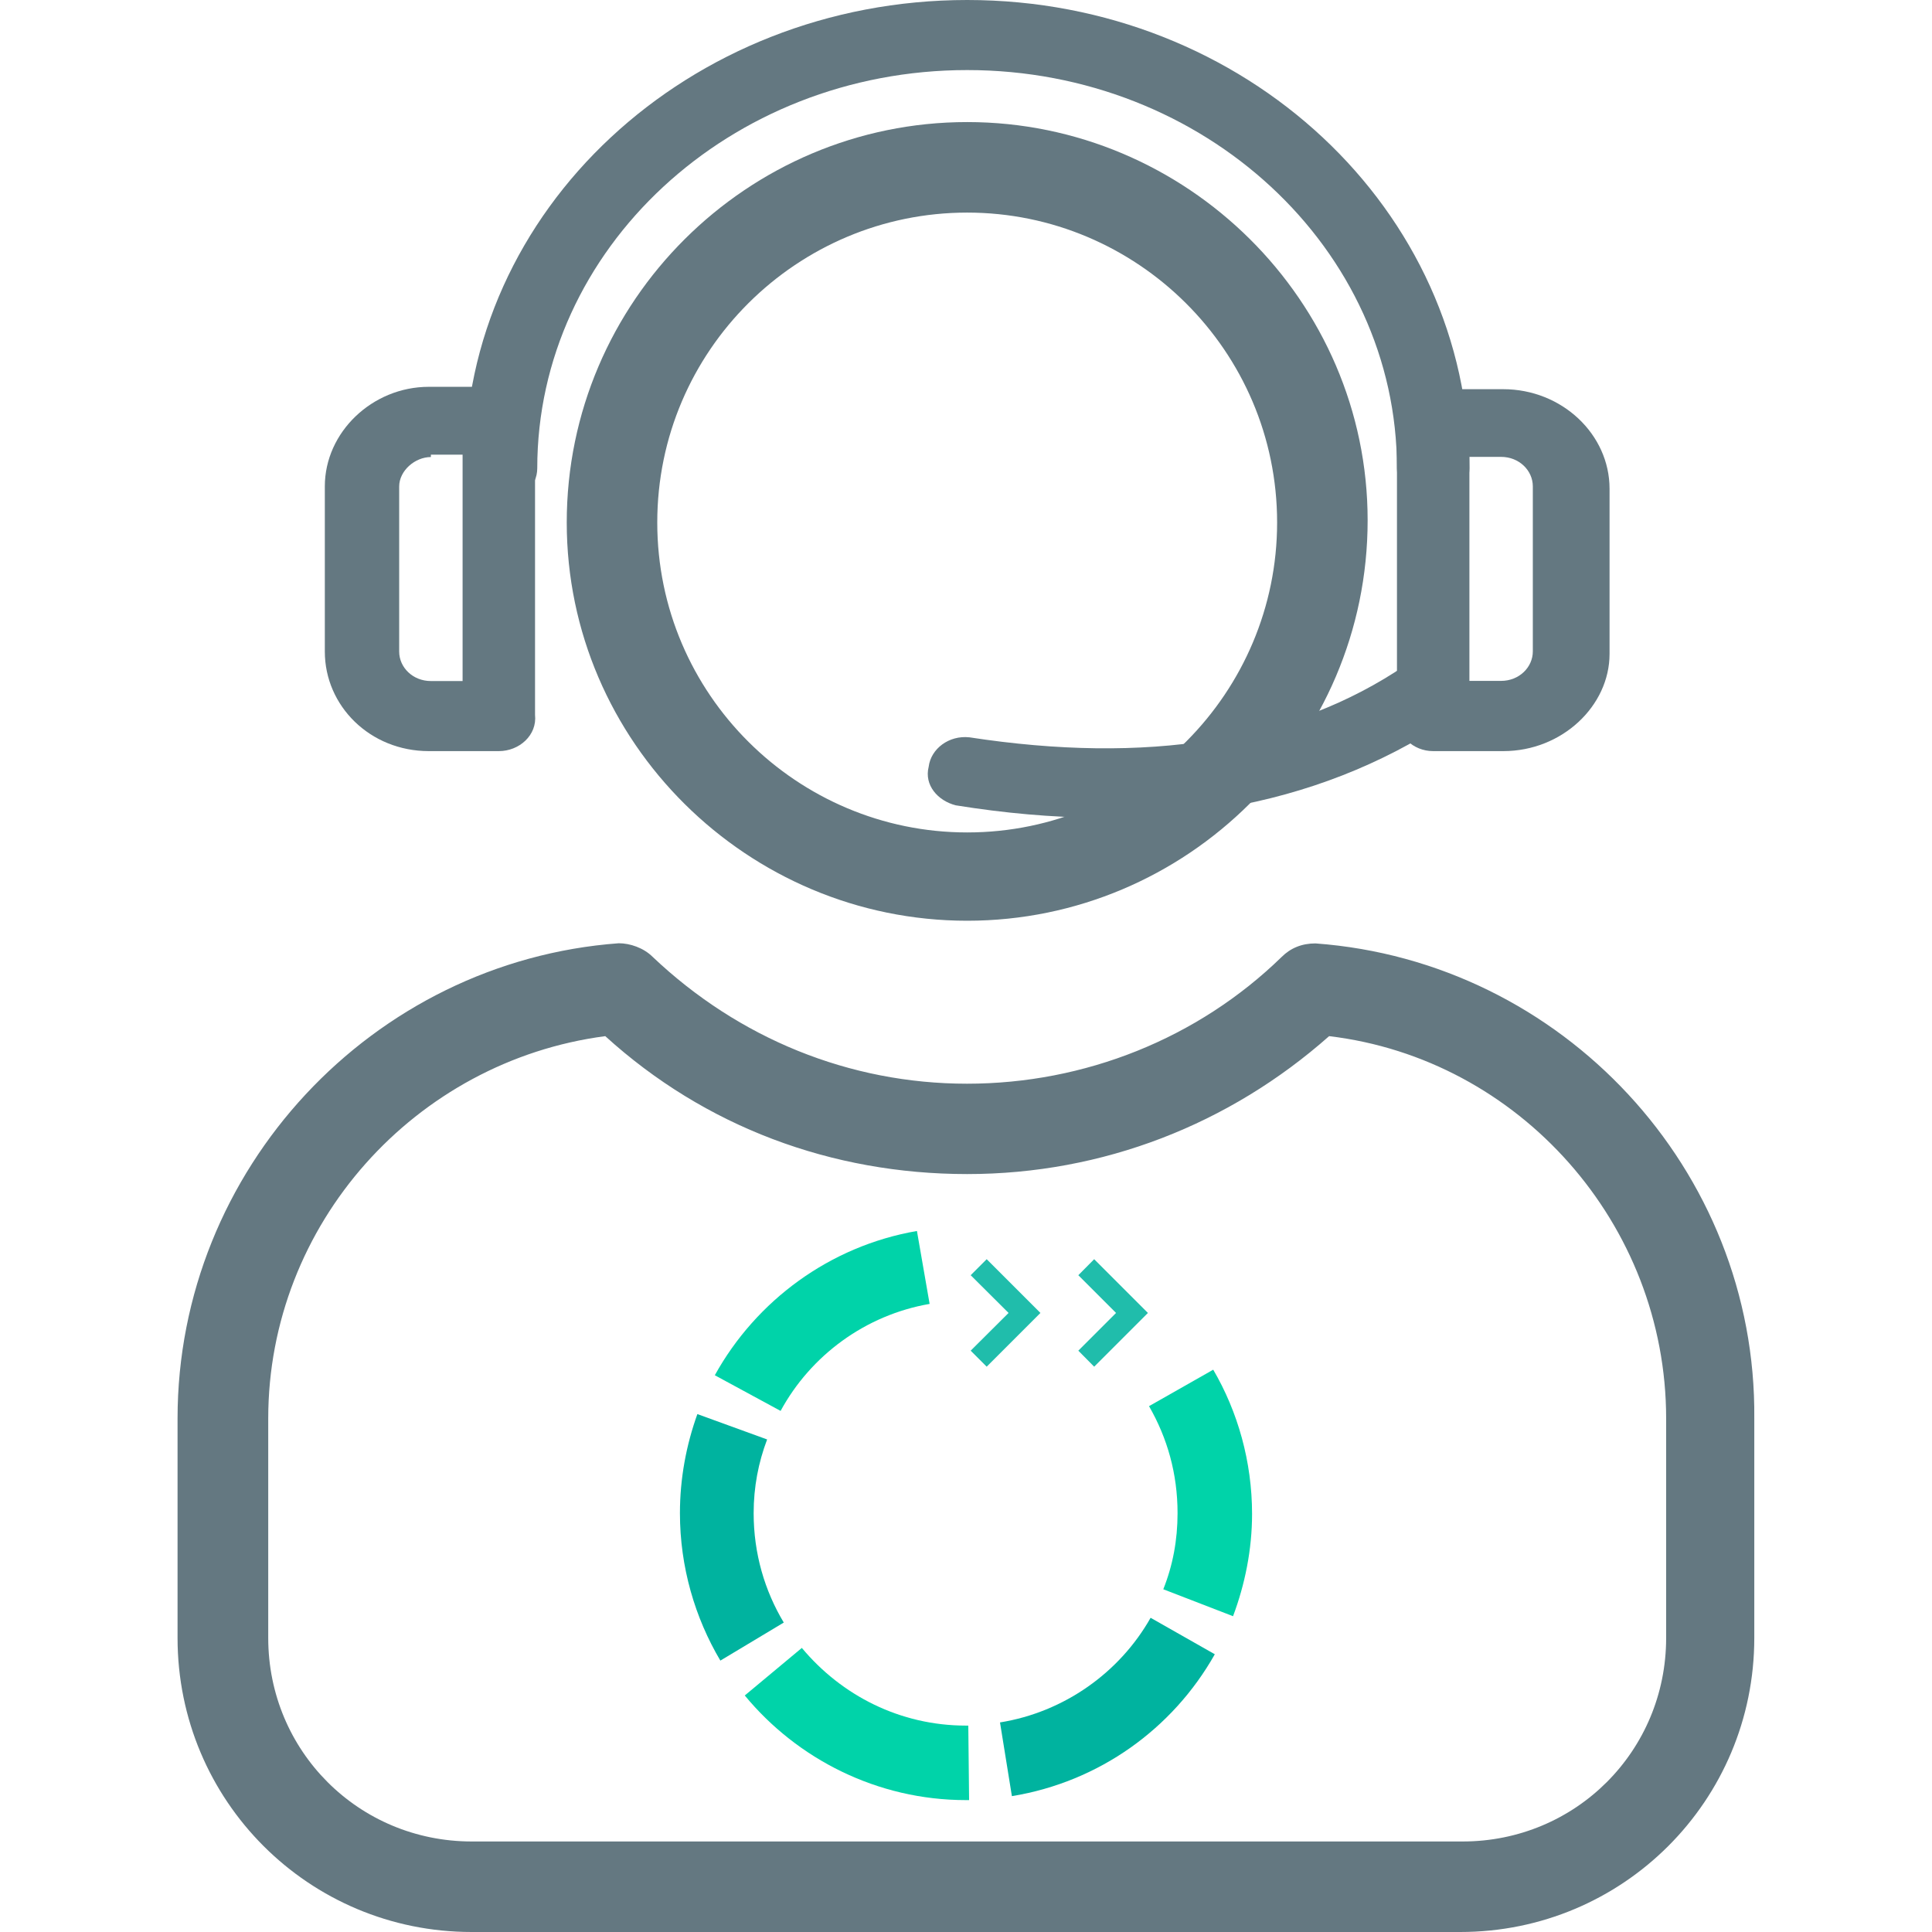
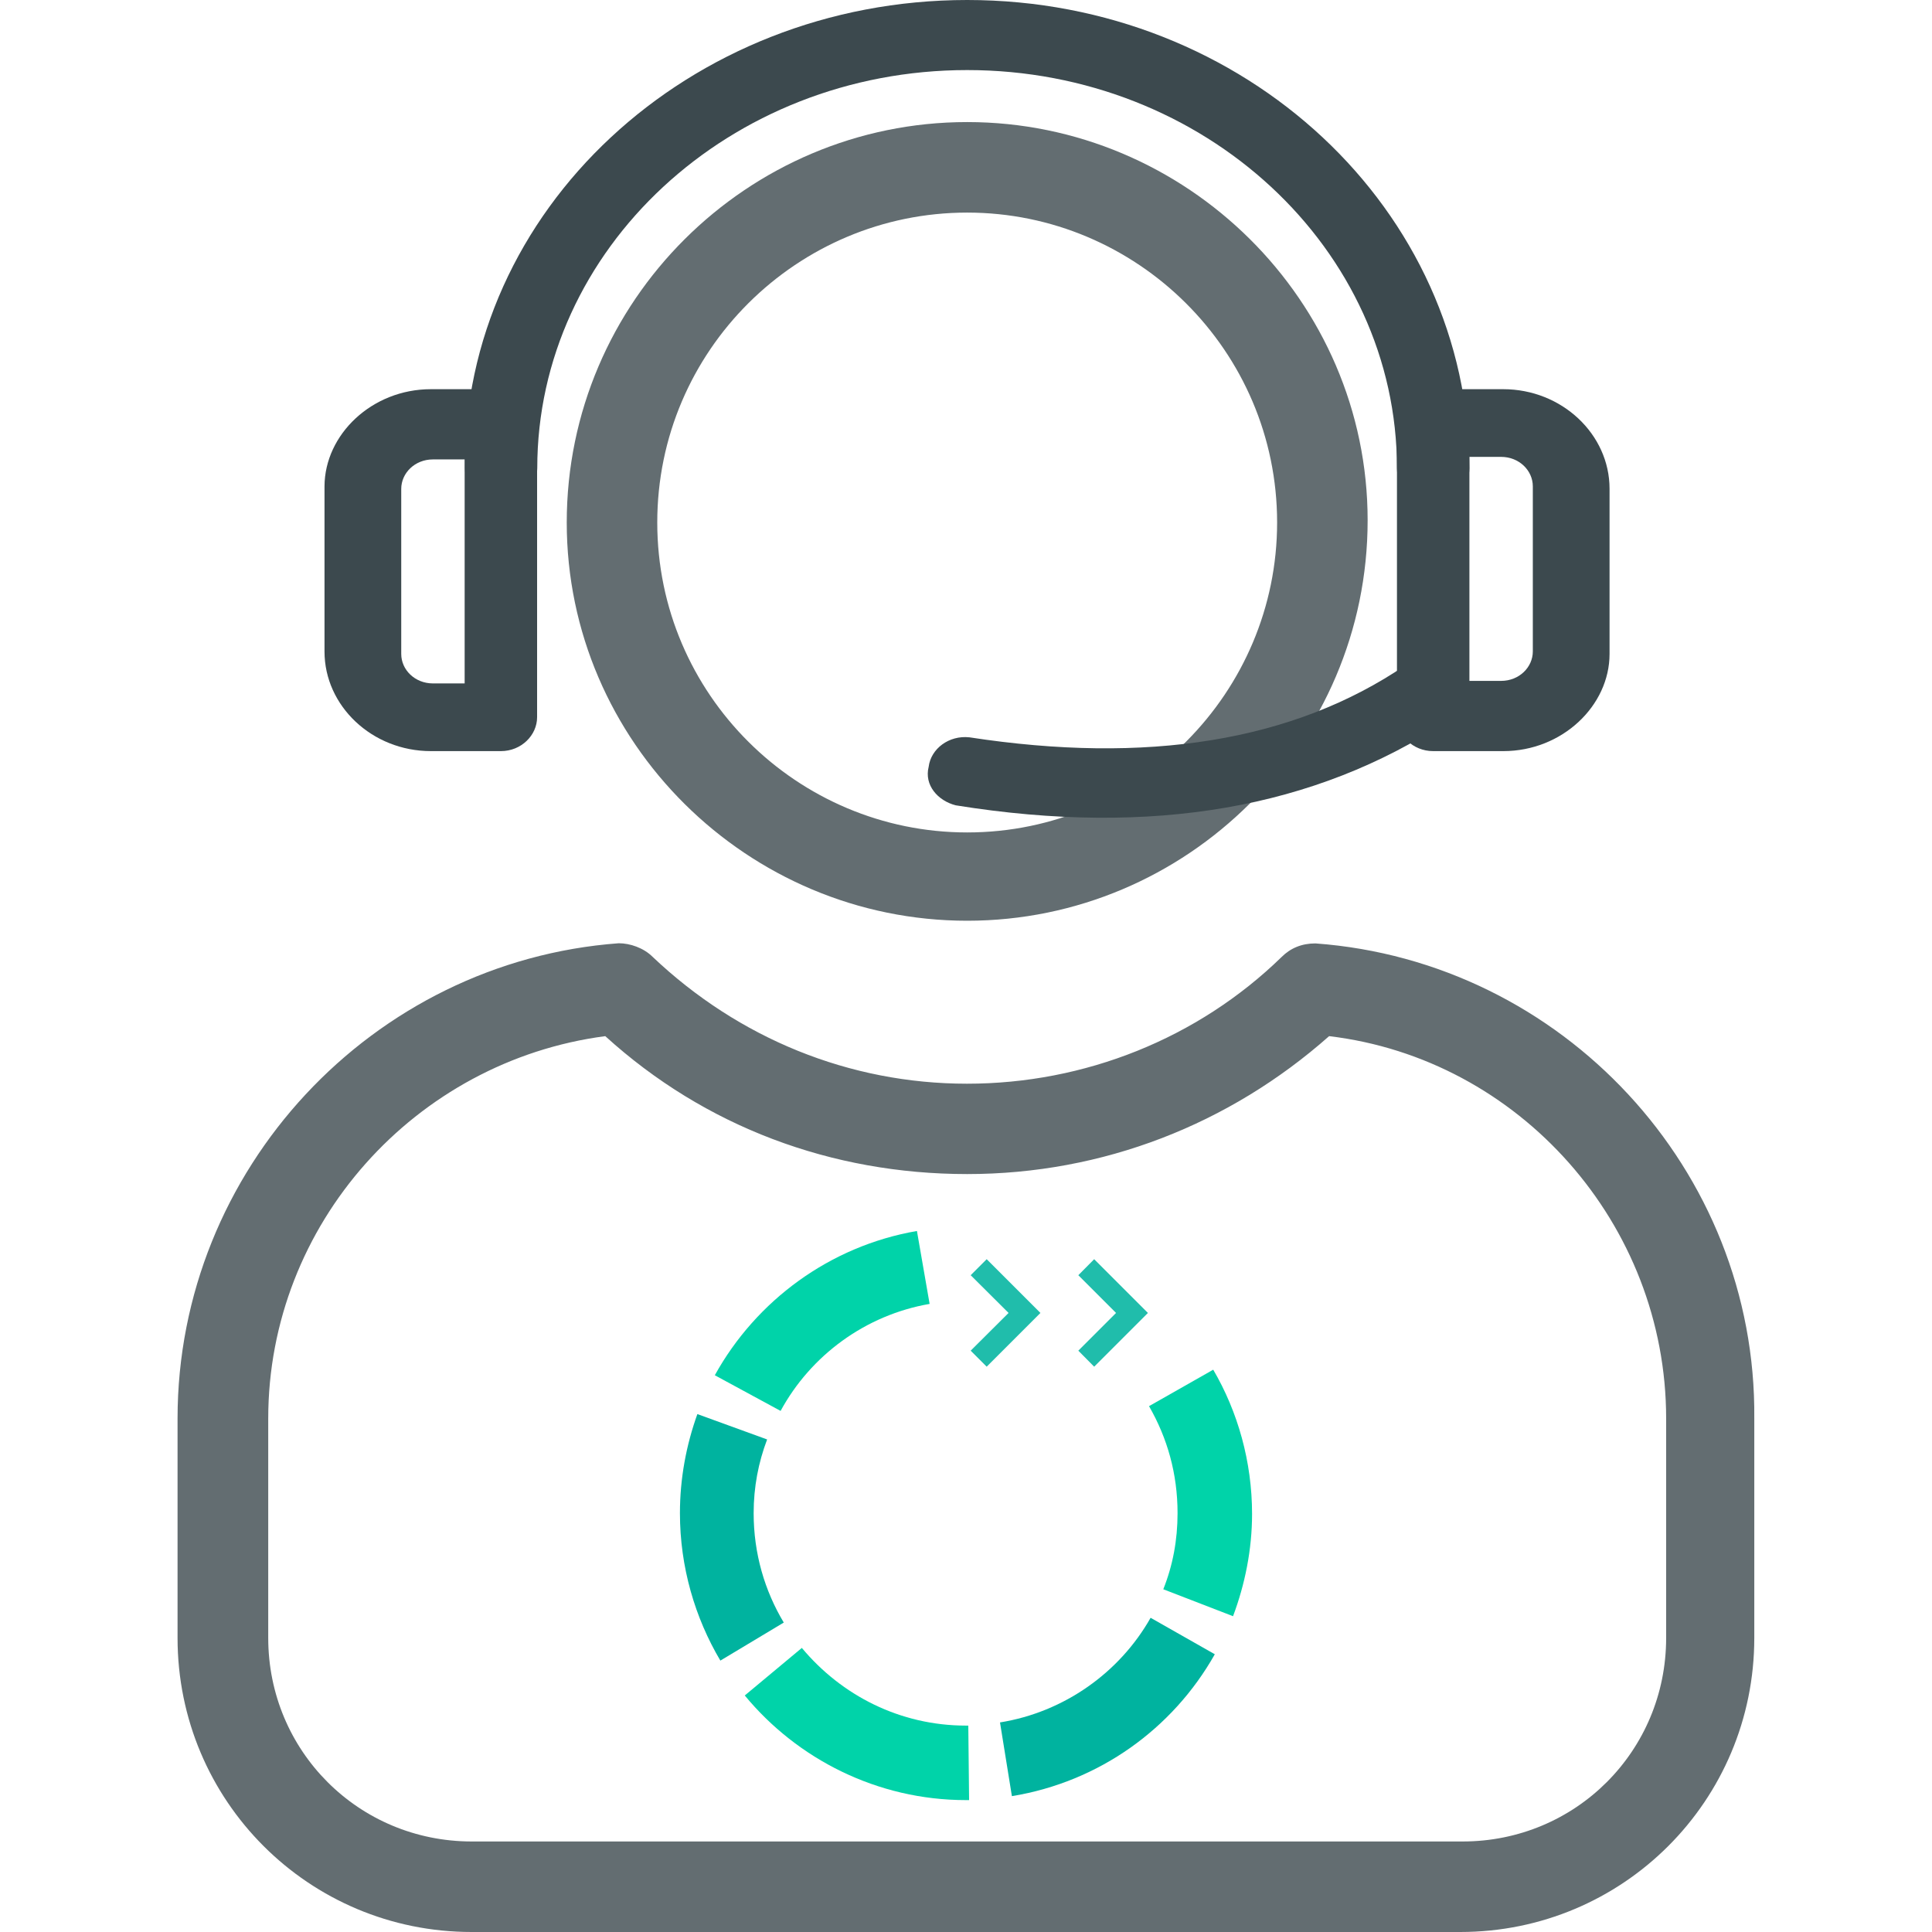
- <svg xmlns="http://www.w3.org/2000/svg" version="1.1" x="0px" y="0px" viewBox="0 0 1218.7 1218.7" style="enable-background:new 0 0 1218.7 1218.7;" xml:space="preserve">
+ <svg xmlns="http://www.w3.org/2000/svg" version="1.1" id="Layer_1" x="0px" y="0px" viewBox="0 0 1218.7 1218.7" style="enable-background:new 0 0 1218.7 1218.7;" xml:space="preserve">
  <style type="text/css">
	.st0{fill:#00D3A9;}
	.st1{fill:#00B39F;}
	.st2{fill:none;}
	.st3{fill:#20BDAB;}
- 	.st4{fill:#647881;}
+ 	.st4{opacity:0.8;fill:#3C494E;enable-background:new    ;}
	.st5{display:none;}
	.st6{display:inline;}
+ 	.st7{fill:#3C494E;}
</style>
-   <g id="Layer_2">
+   <g id="Layer_2_1_">
    <g>
      <g>
        <path class="st0" d="M492.4,890c19-35,53.5-60.5,94-67.5l-8-46c-55,9.5-101.5,44-127.5,91L492.4,890z" />
        <path class="st1" d="M494.4,1023.5c-12-20-19-43.5-19-69c0-16.5,3-32,8.5-46.5l-44-16c-7,19.5-11,40.5-11,62.5     c0,34,9.5,66,25.5,93L494.4,1023.5z" />
        <path class="st0" d="M610.8,1088.5h-1.5c-41.5,0-78.5-19-103.5-49l-36,30c33,40,83.5,66,139.5,66c0.5,0,1.5,0,2,0L610.8,1088.5z" />
        <path class="st1" d="M725.8,1020.5c-19.5,34.5-54.5,59.5-95,66l7.5,46.5c55-9,101.5-42.5,128-89.5L725.8,1020.5z" />
        <path class="st0" d="M724.8,887c11.5,20,18,42.5,18,67.5c0,17-3,33-9,48l44,17c7.5-20,12-42,12-64.5c0-33-9-64.5-24.5-91     L724.8,887z" />
      </g>
      <g>
        <g>
          <g>
            <rect x="680.2" y="794.3" class="st2" width="44" height="67.8" />
            <g>
              <polygon class="st3" points="690.2,862.1 680.2,852 704,828.2 680.2,804.4 690.2,794.3 724.1,828.2       " />
            </g>
          </g>
          <g>
            <rect x="612.3" y="794.3" class="st2" width="44" height="67.8" />
            <g>
              <polygon class="st3" points="622.4,862.1 612.3,852 636.2,828.2 612.3,804.4 622.4,794.3 656.3,828.2       " />
            </g>
          </g>
        </g>
      </g>
    </g>
  </g>
-   <g id="Layer_1">
+   <g id="Layer_1_1_">
    <g>
      <g>
-         <path class="st4" d="M610.1,580.8L610.1,580.8c138.4,0,252.6-112.7,252.6-252.6c0-138.4-114.2-251.2-252.6-251.2     S357.5,189.8,357.5,329.6C357.5,468.1,471.6,580.8,610.1,580.8z M610.1,134.1c107,0,195.5,87,195.5,195.5     c0,107-87,195.5-195.5,195.5l0,0c-107,0-195.5-87-195.5-195.5S503,134.1,610.1,134.1z" />
-         <path class="st4" d="M829.8,595.1c-8.6,0-15.7,2.9-21.4,8.6c-52.8,51.4-124.2,79.9-198.4,79.9S465.9,655,411.7,603.6     c-5.7-5.7-14.3-8.6-21.4-8.6C234.7,606.5,112,737.8,112,894.8v138.4c0,102.7,82.8,185.5,185.5,185.5h623.6     c102.7,0,185.5-82.8,185.5-185.5V894.8C1108.1,737.8,985.4,606.5,829.8,595.1z M1051,1033.2c0,71.4-57.1,128.4-128.4,128.4h-625     c-71.4,0-128.4-57.1-128.4-128.4V894.8c0-122.7,92.8-225.5,212.6-241.2c62.8,57.1,142.7,87,228.3,87s165.5-31.4,228.3-87     C958.3,667.9,1051,772,1051,894.8V1033.2z" />
+         <path class="st4" d="M610.1,580.8L610.1,580.8c138.4,0,252.6-112.7,252.6-252.6C862.7,189.8,748.5,77,610.1,77     S357.5,189.8,357.5,329.6C357.5,468.1,471.6,580.8,610.1,580.8z M610.1,134.1c107,0,195.5,87,195.5,195.5     c0,107-87,195.5-195.5,195.5l0,0c-107,0-195.5-87-195.5-195.5S503,134.1,610.1,134.1z" />
+         <path class="st4" d="M829.8,595.1c-8.6,0-15.7,2.9-21.4,8.6c-52.8,51.4-124.2,79.9-198.4,79.9s-144.1-28.6-198.3-80     c-5.7-5.7-14.3-8.6-21.4-8.6C234.7,606.5,112,737.8,112,894.8v138.4c0,102.7,82.8,185.5,185.5,185.5h623.6     c102.7,0,185.5-82.8,185.5-185.5V894.8C1108.1,737.8,985.4,606.5,829.8,595.1z M1051,1033.2c0,71.4-57.1,128.4-128.4,128.4h-625     c-71.4,0-128.4-57.1-128.4-128.4V894.8c0-122.7,92.8-225.5,212.6-241.2c62.8,57.1,142.7,87,228.3,87s165.5-31.4,228.3-87     C958.3,667.9,1051,772,1051,894.8V1033.2z" />
        <g class="st5">
          <g class="st6">
            <g>
-               <path class="st4" d="M625.8,1070.3h-28.5c-2.9,0-5.7-2.9-5.7-5.7v-20c-11.4-2.9-21.4-7.1-31.4-12.8l-14.3,14.3        c-1.4,1.4-2.9,1.4-4.3,1.4l0,0c-1.4,0-2.9,0-4.3-1.4l-20-20c-2.9-2.9-2.9-5.7,0-8.6l14.3-14.3c-5.7-10-11.4-20-12.8-31.4h-20        c-2.9,0-5.7-2.9-5.7-5.7v-28.5c0-2.9,2.9-5.7,5.7-5.7h20c2.9-11.4,7.1-22.8,12.8-31.4l-14.3-14.3c-2.9-2.9-2.9-5.7,0-8.6        l20-20c1.4-2.9,5.7-2.9,8.6,0l14.3,14.3c10-5.7,20-11.4,31.4-12.8v-20c0-2.9,2.9-5.7,5.7-5.7h28.5c2.9,0,5.7,2.9,5.7,5.7v20        c11.4,2.9,21.4,7.1,31.4,12.8l14.3-14.3c1.4-2.9,5.7-2.9,8.6,0l20,20c2.9,2.9,2.9,5.7,0,8.6l-14.3,14.3        c5.7,10,11.4,20,12.8,31.4h20c2.9,0,5.7,2.9,5.7,5.7v28.5c0,2.9-2.9,5.7-5.7,5.7h-20c-2.9,11.4-7.1,22.8-12.8,31.4l14.3,14.3        c2.9,2.9,2.9,5.7,0,8.6l-20,20c-1.4,2.9-5.7,2.9-8.6,0l-14.3-14.3c-10,5.7-20,11.4-31.4,12.8v20        C631.5,1068.9,628.6,1070.3,625.8,1070.3z M602.9,1060.3H620v-20c0-2.9,1.4-5.7,4.3-5.7c12.8-1.4,25.7-7.1,35.7-14.3        c2.9-1.4,5.7-1.4,7.1,0l14.3,14.3l12.8-12.8l-14.3-14.3c-1.4-1.4-2.9-5.7,0-7.1c7.1-10,12.8-22.8,14.3-35.7        c0-2.9,2.9-4.3,5.7-4.3h20v-18.6h-20c-2.9,0-5.7-1.4-5.7-4.3c-1.4-12.8-7.1-25.7-14.3-35.7c-1.4-2.9-1.4-5.7,0-7.1l14.3-14.3        l-12.8-12.8l-14.3,14.3c-1.4,1.4-5.7,2.9-7.1,0c-10-7.1-22.8-12.8-35.7-14.3c-2.9,0-4.3-2.9-4.3-5.7v-20h-17.1v20        c0,2.9-1.4,5.7-4.3,5.7c-12.8,1.4-25.7,7.1-35.7,14.3c-2.9,1.4-5.7,1.4-7.1,0l-14.3-14.3l-12.8,12.8l14.3,14.3        c1.4,1.4,2.9,5.7,0,7.1c-7.1,10-12.8,22.8-14.3,35.7c0,2.9-2.9,4.3-5.7,4.3h-20V959h20c2.9,0,5.7,1.4,5.7,4.3        c1.4,12.8,7.1,25.7,14.3,35.7c1.4,2.9,1.4,5.7,0,7.1l-14.3,14.3l12.8,12.8l14.3-14.3c1.4-1.4,5.7-2.9,7.1,0        c10,7.1,22.8,12.8,35.7,14.3c2.9,0,4.3,2.9,4.3,5.7V1060.3L602.9,1060.3z" />
-               <path class="st4" d="M611.5,998.9c-25.7,0-47.1-21.4-47.1-48.5c0-27.1,21.4-48.5,47.1-48.5s47.1,21.4,47.1,48.5        C658.6,977.5,637.2,998.9,611.5,998.9z M611.5,914.7c-20,0-35.7,17.1-35.7,37.1c0,20,15.7,37.1,35.7,37.1        c20,0,35.7-17.1,35.7-37.1C647.2,930.4,631.5,914.7,611.5,914.7z" />
+               <path class="st7" d="M625.8,1070.3h-28.5c-2.9,0-5.7-2.9-5.7-5.7v-20c-11.4-2.9-21.4-7.1-31.4-12.8l-14.3,14.3        c-1.4,1.4-2.9,1.4-4.3,1.4l0,0c-1.4,0-2.9,0-4.3-1.4l-20-20c-2.9-2.9-2.9-5.7,0-8.6l14.3-14.3c-5.7-10-11.4-20-12.8-31.4h-20        c-2.9,0-5.7-2.9-5.7-5.7v-28.5c0-2.9,2.9-5.7,5.7-5.7h20c2.9-11.4,7.1-22.8,12.8-31.4l-14.3-14.3c-2.9-2.9-2.9-5.7,0-8.6        l20-20c1.4-2.9,5.7-2.9,8.6,0l14.3,14.3c10-5.7,20-11.4,31.4-12.8v-20c0-2.9,2.9-5.7,5.7-5.7h28.5c2.9,0,5.7,2.9,5.7,5.7v20        c11.4,2.9,21.4,7.1,31.4,12.8l14.3-14.3c1.4-2.9,5.7-2.9,8.6,0l20,20c2.9,2.9,2.9,5.7,0,8.6l-14.3,14.3        c5.7,10,11.4,20,12.8,31.4h20c2.9,0,5.7,2.9,5.7,5.7v28.5c0,2.9-2.9,5.7-5.7,5.7h-20c-2.9,11.4-7.1,22.8-12.8,31.4l14.3,14.3        c2.9,2.9,2.9,5.7,0,8.6l-20,20c-1.4,2.9-5.7,2.9-8.6,0l-14.3-14.3c-10,5.7-20,11.4-31.4,12.8v20        C631.5,1068.9,628.6,1070.3,625.8,1070.3z M602.9,1060.3H620v-20c0-2.9,1.4-5.7,4.3-5.7c12.8-1.4,25.7-7.1,35.7-14.3        c2.9-1.4,5.7-1.4,7.1,0l14.3,14.3l12.8-12.8l-14.3-14.3c-1.4-1.4-2.9-5.7,0-7.1c7.1-10,12.8-22.8,14.3-35.7        c0-2.9,2.9-4.3,5.7-4.3h20v-18.6h-20c-2.9,0-5.7-1.4-5.7-4.3c-1.4-12.8-7.1-25.7-14.3-35.7c-1.4-2.9-1.4-5.7,0-7.1l14.3-14.3        l-12.8-12.8l-14.3,14.3c-1.4,1.4-5.7,2.9-7.1,0c-10-7.1-22.8-12.8-35.7-14.3c-2.9,0-4.3-2.9-4.3-5.7v-20h-17.1v20        c0,2.9-1.4,5.7-4.3,5.7c-12.8,1.4-25.7,7.1-35.7,14.3c-2.9,1.4-5.7,1.4-7.1,0l-14.3-14.3l-12.8,12.8l14.3,14.3        c1.4,1.4,2.9,5.7,0,7.1c-7.1,10-12.8,22.8-14.3,35.7c0,2.9-2.9,4.3-5.7,4.3h-20V959h20c2.9,0,5.7,1.4,5.7,4.3        c1.4,12.8,7.1,25.7,14.3,35.7c1.4,2.9,1.4,5.7,0,7.1l-14.3,14.3l12.8,12.8l14.3-14.3c1.4-1.4,5.7-2.9,7.1,0        c10,7.1,22.8,12.8,35.7,14.3c2.9,0,4.3,2.9,4.3,5.7V1060.3L602.9,1060.3z" />
+               <path class="st7" d="M611.5,998.9c-25.7,0-47.1-21.4-47.1-48.5s21.4-48.5,47.1-48.5s47.1,21.4,47.1,48.5        S637.2,998.9,611.5,998.9z M611.5,914.7c-20,0-35.7,17.1-35.7,37.1s15.7,37.1,35.7,37.1s35.7-17.1,35.7-37.1        C647.2,930.4,631.5,914.7,611.5,914.7z" />
            </g>
            <g>
              <g>
-                 <path class="st4" d="M758.5,866.2c-1.4,0-4.3-1.4-4.3-2.9c-30-45.7-87-77.1-141.3-77.1c-49.9,0-97,22.8-128.4,62.8         c-1.4,2.9-5.7,2.9-8.6,1.4c-2.9-1.4-2.9-5.7-1.4-8.6c32.8-42.8,82.8-67.1,137-67.1c58.5,0,118.4,32.8,151.3,81.3         c1.4,2.9,1.4,5.7-1.4,7.1C761.3,866.2,759.9,866.2,758.5,866.2z" />
-                 <path class="st4" d="M758.5,866.2h-27.1c-2.9,0-5.7-2.9-5.7-5.7c0-2.9,2.9-5.7,5.7-5.7h21.4v-20c0-2.9,2.9-5.7,5.7-5.7         s5.7,2.9,5.7,5.7v25.7c0,1.4,0,2.9-1.4,4.3C761.3,866.2,759.9,866.2,758.5,866.2z" />
+                 <path class="st7" d="M758.5,866.2c-1.4,0-4.3-1.4-4.3-2.9c-30-45.7-87-77.1-141.3-77.1c-49.9,0-97,22.8-128.4,62.8         c-1.4,2.9-5.7,2.9-8.6,1.4c-2.9-1.4-2.9-5.7-1.4-8.6c32.8-42.8,82.8-67.1,137-67.1c58.5,0,118.4,32.8,151.3,81.3         c1.4,2.9,1.4,5.7-1.4,7.1C761.3,866.2,759.9,866.2,758.5,866.2z" />
+                 <path class="st7" d="M758.5,866.2h-27.1c-2.9,0-5.7-2.9-5.7-5.7c0-2.9,2.9-5.7,5.7-5.7h21.4v-20c0-2.9,2.9-5.7,5.7-5.7         s5.7,2.9,5.7,5.7v25.7c0,1.4,0,2.9-1.4,4.3C761.3,866.2,759.9,866.2,758.5,866.2z" />
              </g>
              <g>
-                 <path class="st4" d="M655.7,1115.9c-2.9,0-4.3-1.4-5.7-4.3c-1.4-2.9,1.4-5.7,4.3-7.1c69.9-21.4,119.9-87,119.9-155.5         c0-20-4.3-40-11.4-58.5c-1.4-2.9,0-5.7,2.9-7.1c2.9-1.4,5.7,0,7.1,2.9c7.1,20,11.4,41.4,11.4,62.8         C784.2,1021.8,729.9,1091.7,655.7,1115.9C657.1,1115.9,655.7,1115.9,655.7,1115.9z" />
-                 <path class="st4" d="M678.6,1127.4c-1.4,0-1.4,0-2.9,0l-22.8-10c-1.4,0-2.9-1.4-2.9-2.9c0-1.4,0-2.9,0-4.3l12.8-21.4         c1.4-2.9,5.7-2.9,7.1-1.4c2.9,1.4,2.9,5.7,1.4,7.1l-10,15.7l17.1,7.1c2.9,1.4,4.3,4.3,2.9,7.1         C682.8,1125.9,680,1127.4,678.6,1127.4z" />
+                 <path class="st7" d="M655.7,1115.9c-2.9,0-4.3-1.4-5.7-4.3s1.4-5.7,4.3-7.1c69.9-21.4,119.9-87,119.9-155.5         c0-20-4.3-40-11.4-58.5c-1.4-2.9,0-5.7,2.9-7.1c2.9-1.4,5.7,0,7.1,2.9c7.1,20,11.4,41.4,11.4,62.8         C784.2,1021.8,729.9,1091.7,655.7,1115.9C657.1,1115.9,655.7,1115.9,655.7,1115.9z" />
+                 <path class="st7" d="M678.6,1127.4c-1.4,0-1.4,0-2.9,0l-22.8-10c-1.4,0-2.9-1.4-2.9-2.9c0-1.4,0-2.9,0-4.3l12.8-21.4         c1.4-2.9,5.7-2.9,7.1-1.4c2.9,1.4,2.9,5.7,1.4,7.1l-10,15.7l17.1,7.1c2.9,1.4,4.3,4.3,2.9,7.1         C682.8,1125.9,680,1127.4,678.6,1127.4z" />
              </g>
              <g>
-                 <path class="st4" d="M611.5,1123.1c-95.6,0-172.7-78.5-172.7-174.1c0-21.4,10-47.1,17.1-67.1l1.4-2.9         c1.4-2.9,4.3-4.3,7.1-2.9c2.9,1.4,4.3,4.3,2.9,7.1l-1.4,2.9c-7.1,18.6-17.1,42.8-17.1,62.8c0,89.9,72.8,162.7,162.7,162.7         c2.9,0,4.3,0,7.1,0c2.9,0,5.7,2.9,5.7,5.7c0,2.9-2.9,5.7-5.7,5.7C617.2,1123.1,614.3,1123.1,611.5,1123.1z" />
-                 <path class="st4" d="M473.1,911.9c-2.9,0-4.3-1.4-5.7-2.9l-8.6-18.6l-15.7,8.6c-2.9,1.4-5.7,0-7.1-2.9         c-1.4-2.9,0-5.7,2.9-7.1l22.8-11.4c1.4,0,2.9-1.4,4.3,0c1.4,0,2.9,1.4,2.9,2.9l10,24.3c1.4,2.9,0,5.7-2.9,7.1         C474.5,911.9,474.5,911.9,473.1,911.9z" />
+                 <path class="st7" d="M611.5,1123.1c-95.6,0-172.7-78.5-172.7-174.1c0-21.4,10-47.1,17.1-67.1l1.4-2.9         c1.4-2.9,4.3-4.3,7.1-2.9c2.9,1.4,4.3,4.3,2.9,7.1l-1.4,2.9c-7.1,18.6-17.1,42.8-17.1,62.8c0,89.9,72.8,162.7,162.7,162.7         c2.9,0,4.3,0,7.1,0c2.9,0,5.7,2.9,5.7,5.7c0,2.9-2.9,5.7-5.7,5.7C617.2,1123.1,614.3,1123.1,611.5,1123.1z" />
+                 <path class="st7" d="M473.1,911.9c-2.9,0-4.3-1.4-5.7-2.9l-8.6-18.6l-15.7,8.6c-2.9,1.4-5.7,0-7.1-2.9s0-5.7,2.9-7.1         l22.8-11.4c1.4,0,2.9-1.4,4.3,0c1.4,0,2.9,1.4,2.9,2.9l10,24.3c1.4,2.9,0,5.7-2.9,7.1C474.5,911.9,474.5,911.9,473.1,911.9z" />
              </g>
            </g>
          </g>
        </g>
      </g>
-       <path class="st4" d="M904,316.8c-12.8,0-22.8-10-22.8-21.4c0-138.4-121.3-251.2-271.1-251.2S338.9,157,338.9,295.4    c0,11.4-10,21.4-22.8,21.4c-12.8,0-22.8-10-22.8-21.4C291.8,132.7,434.5,0,610.1,0s316.8,132.7,316.8,295.4    C926.9,306.8,916.9,316.8,904,316.8z" />
-       <path class="st4" d="M314.7,473.8h-44.2c-37.1,0-65.6-28.5-65.6-62.8V306.8c0-34.2,30-62.8,65.6-62.8h44.2    c12.8,0,22.8,10,22.8,21.4v185.5C338.9,463.8,327.5,473.8,314.7,473.8z M271.8,288.3c-10,0-20,8.6-20,18.6V411    c0,10,8.6,18.6,20,18.6h20V286.8h-20V288.3z" />
-       <path class="st4" d="M948.3,473.8H904c-12.8,0-22.8-10-22.8-21.4V266.9c0-11.4,10-21.4,22.8-21.4h44.2c37.1,0,67.1,28.5,67.1,62.8    v104.2C1015.3,445.2,985.4,473.8,948.3,473.8z M926.9,429.5h20c11.4,0,20-8.6,20-18.6V306.8c0-10-8.6-18.6-20-18.6h-20V429.5z" />
+       <path class="st7" d="M904,316.8c-12.8,0-22.8-10-22.8-21.4c0-138.4-121.3-251.2-271.1-251.2S338.9,157,338.9,295.4    c0,11.4-10,21.4-22.8,21.4s-22.8-10-22.8-21.4C291.8,132.7,434.5,0,610.1,0s316.8,132.7,316.8,295.4    C926.9,306.8,916.9,316.8,904,316.8z" />
+       <path class="st7" d="M948.3,473.8H904c-12.8,0-22.8-10-22.8-21.4V266.9c0-11.4,10-21.4,22.8-21.4h44.2c37.1,0,67.1,28.5,67.1,62.8    v104.2C1015.3,445.2,985.4,473.8,948.3,473.8z M926.9,429.5h20c11.4,0,20-8.6,20-18.6V306.8c0-10-8.6-18.6-20-18.6h-20V429.5z" />
      <g>
-         <path class="st4" d="M602.9,508c-11.4-2.9-20-12.8-17.1-24.3c1.4-11.4,12.8-20,25.7-18.6c111.3,17.1,204.1,2.9,275.4-45.7     c10-7.1,24.3-4.3,31.4,5.7c7.1,10,4.3,22.8-5.7,30C829.8,509.5,727.1,528,602.9,508L602.9,508z" />
+         <path class="st7" d="M602.9,508c-11.4-2.9-20-12.8-17.1-24.3c1.4-11.4,12.8-20,25.7-18.6c111.3,17.1,204.1,2.9,275.4-45.7     c10-7.1,24.3-4.3,31.4,5.7c7.1,10,4.3,22.8-5.7,30C829.8,509.5,727.1,528,602.9,508L602.9,508z" />
      </g>
+       <path class="st7" d="M271.8,245.5H316c12.8,0,22.8,10,22.8,21.4v185.5c0,11.4-10,21.4-22.8,21.4h-44.2    c-37.1,0-67.1-28.5-67.1-62.8V306.8C204.8,274.1,234.6,245.5,271.8,245.5z M293.1,289.8h-20c-11.4,0-20,8.6-20,18.6v104.1    c0,10,8.6,18.6,20,18.6h20V289.8z" />
    </g>
  </g>
</svg>
